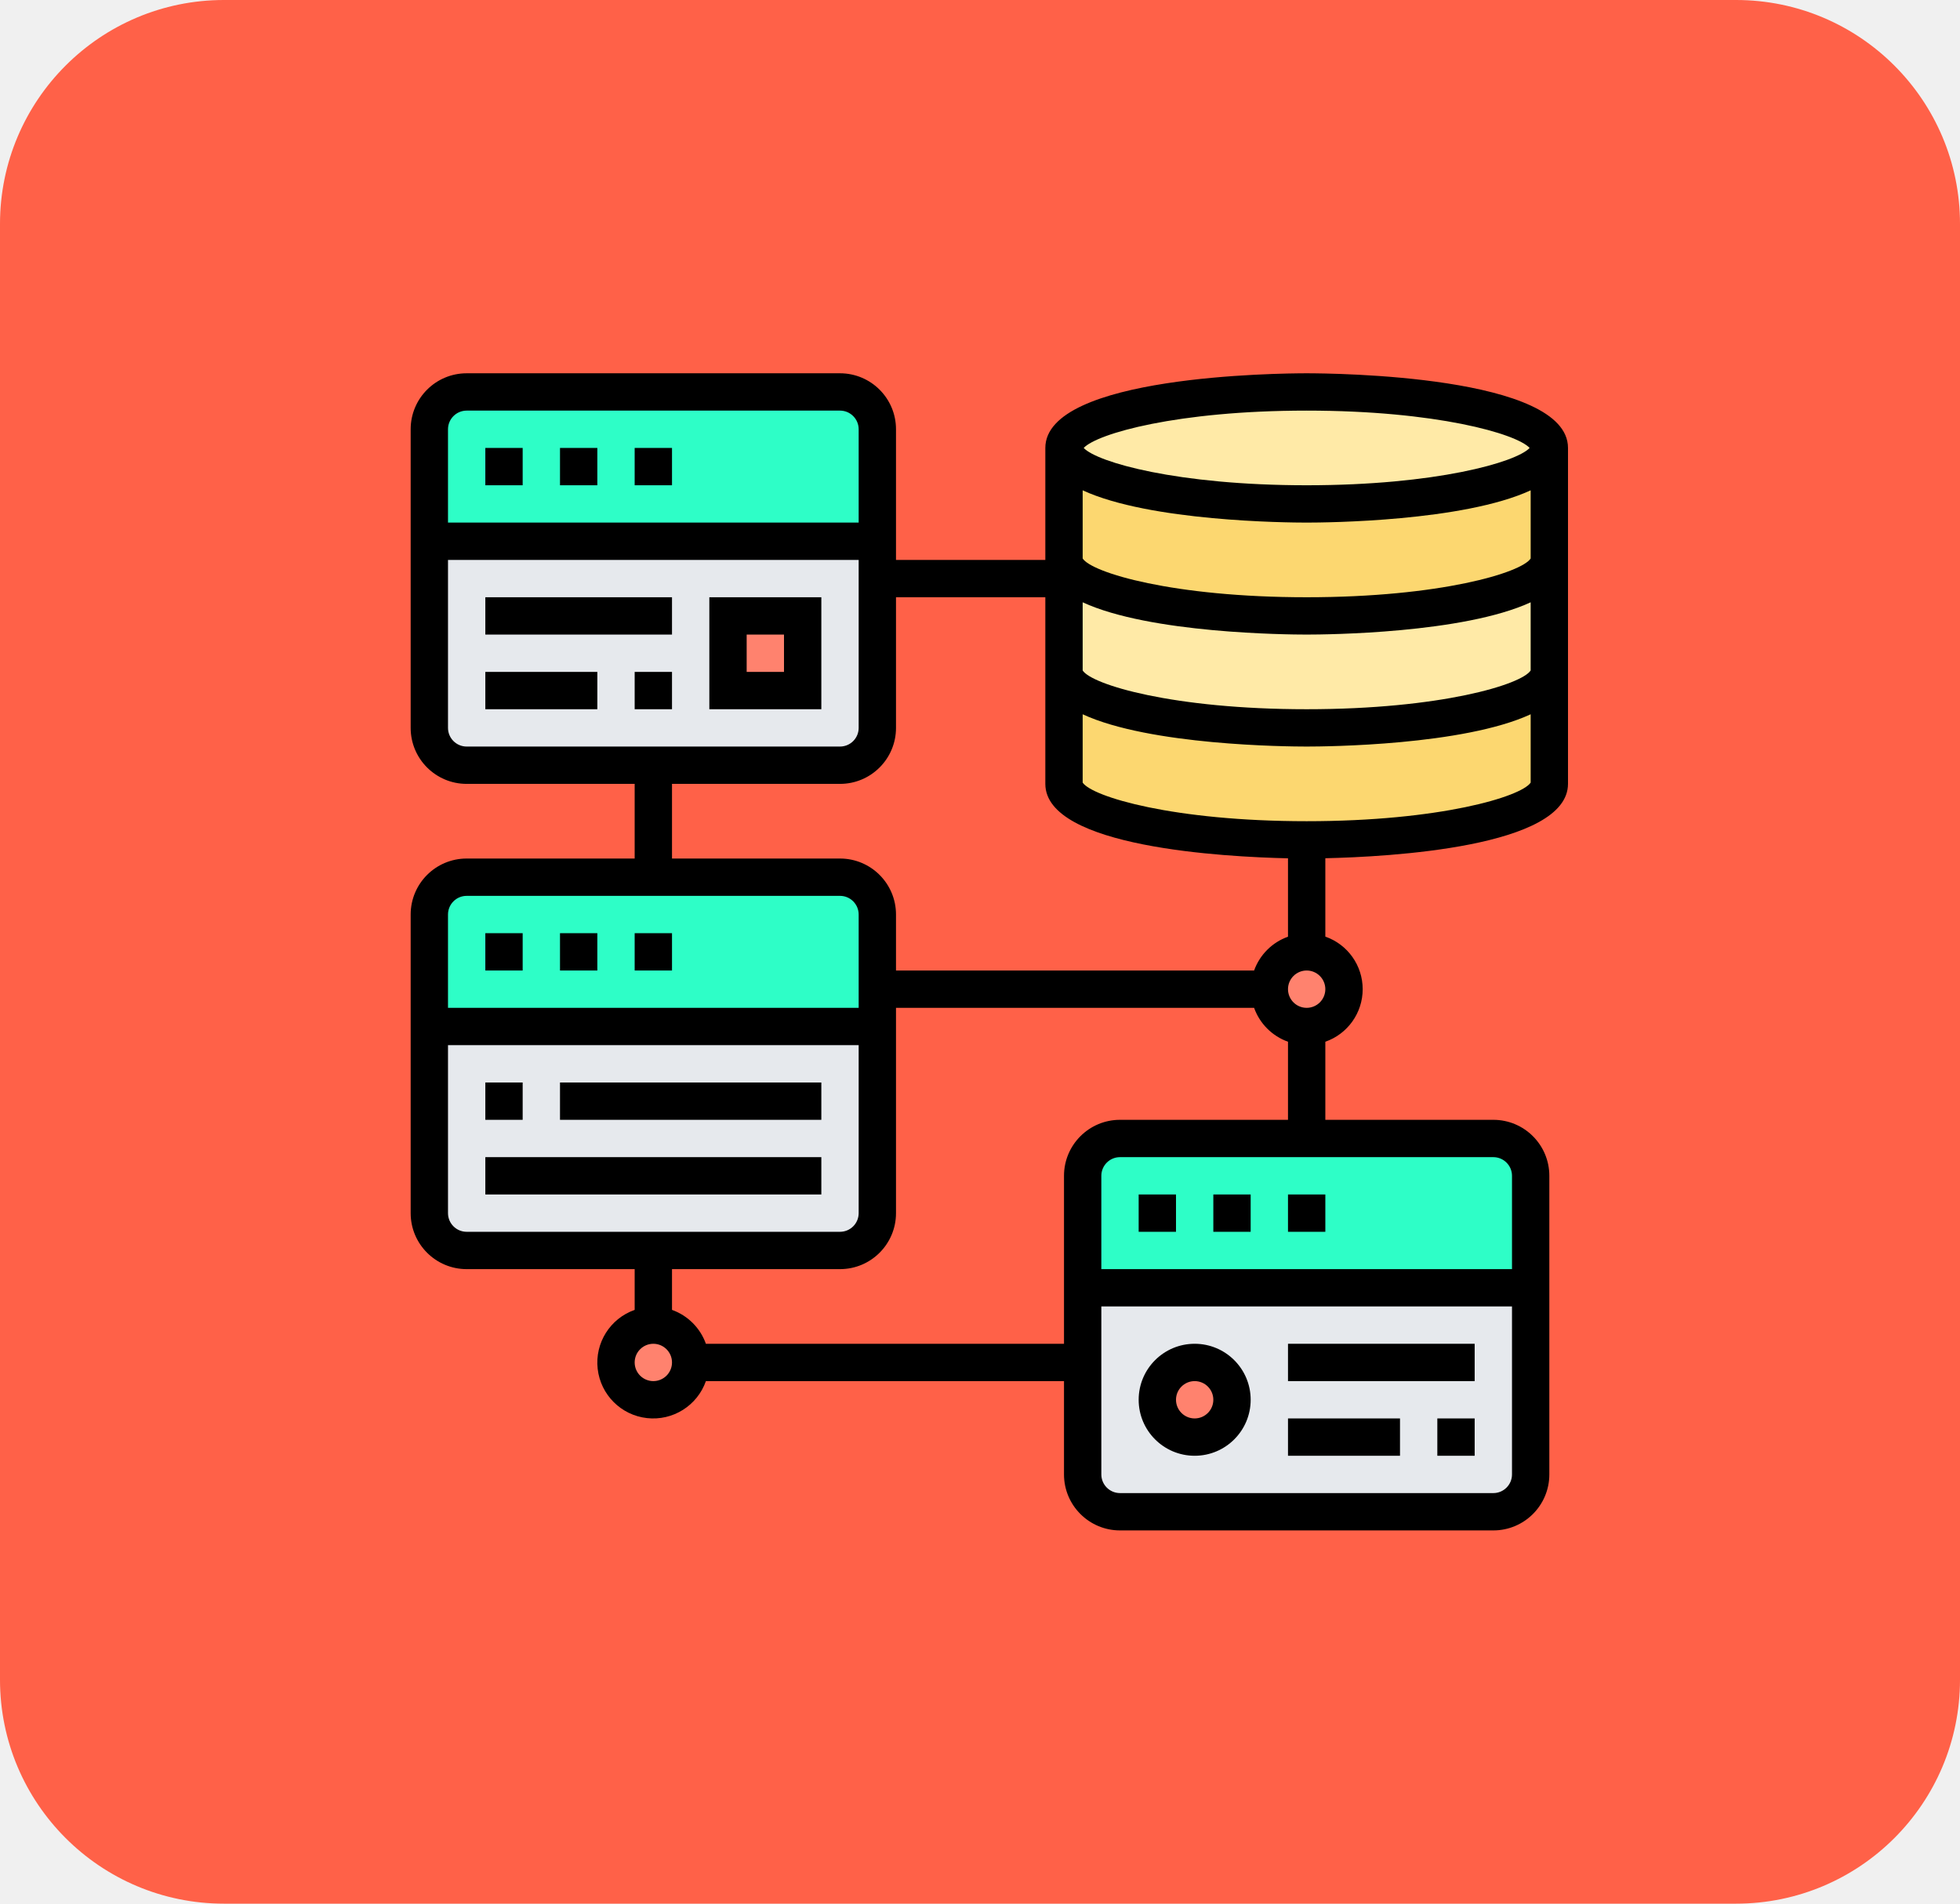
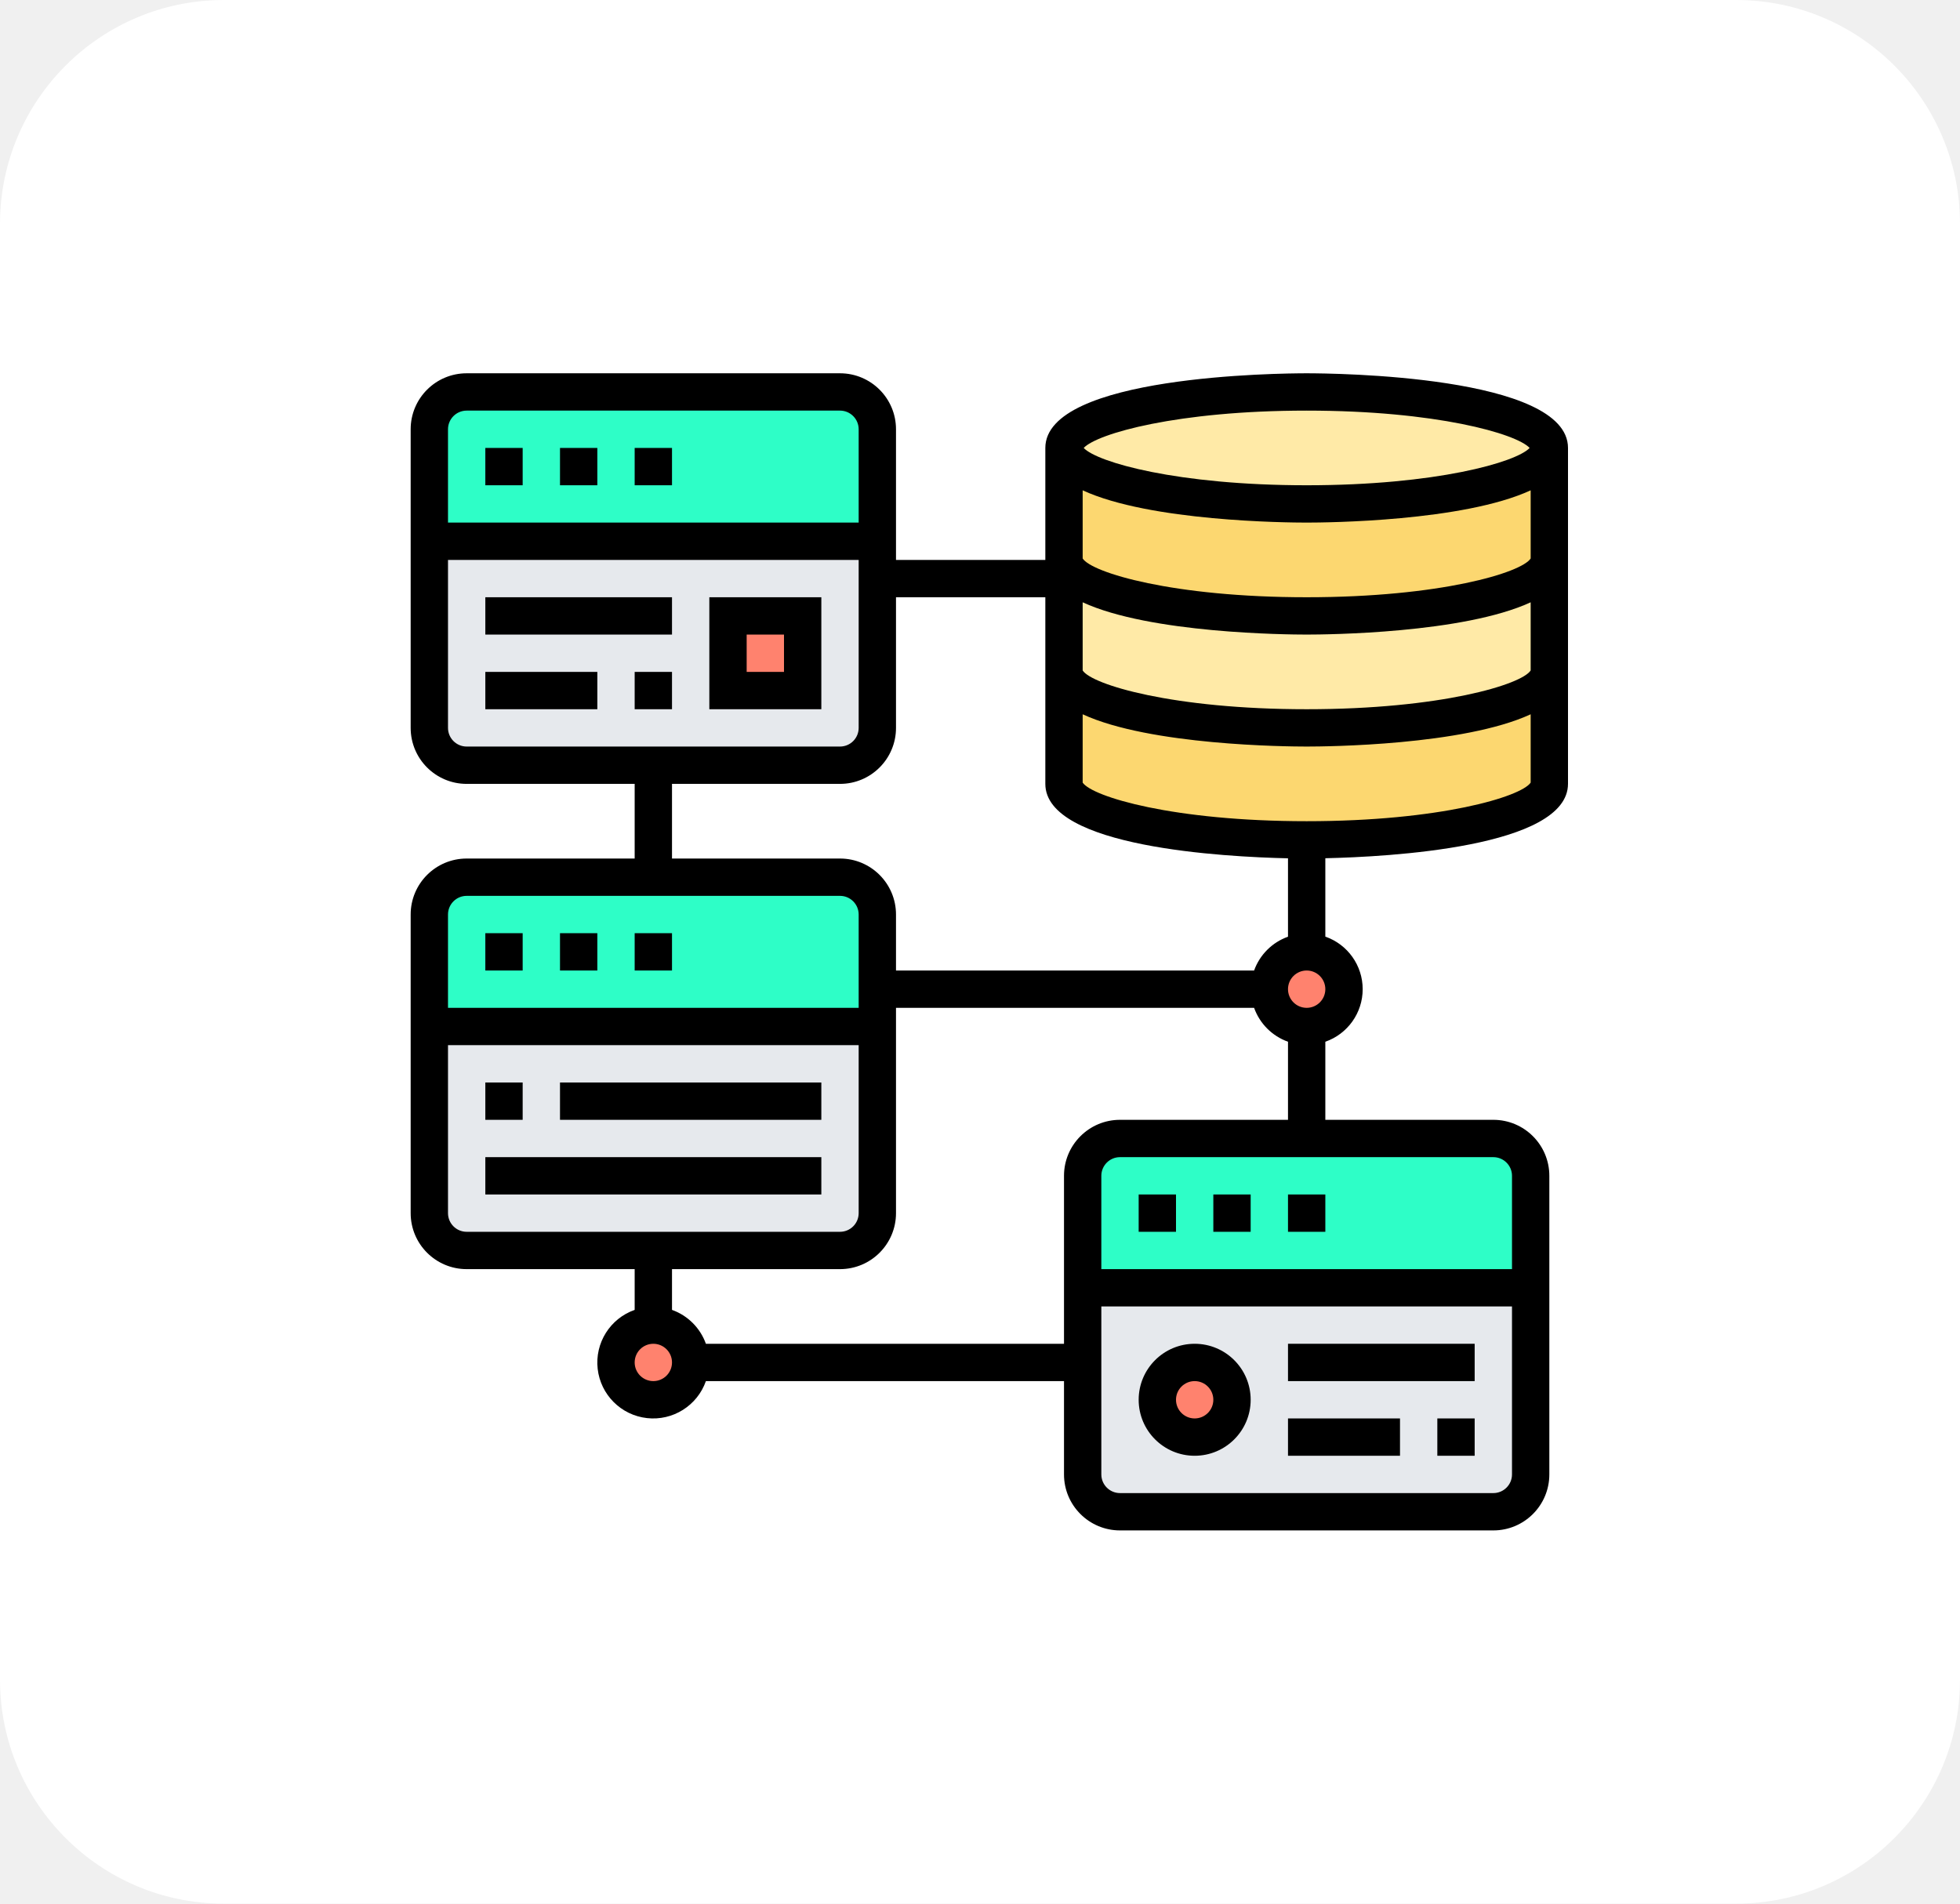
<svg xmlns="http://www.w3.org/2000/svg" width="105" height="102" viewBox="0 0 105 102">
-   <g id="Grupo_1070571" data-name="Grupo 1070571" transform="translate(-342 -536.015)">
-     <g id="Grupo_114061" data-name="Grupo 114061" transform="translate(-726 -61.635)">
-       <g id="Grupo_114051" data-name="Grupo 114051" transform="translate(1068 598.016)">
-         <g id="Grupo_110668" data-name="Grupo 110668">
-           <rect id="Rectángulo_37257" data-name="Rectángulo 37257" width="105" height="102" rx="12" transform="translate(0 -0.366)" fill="#ff6148" />
-         </g>
+   <g id="Grupo_1070748" data-name="Grupo 1070748" transform="translate(-342 -536.015)">
+     <g id="Grupo_114051" data-name="Grupo 114051" transform="translate(342 536.381)">
+       <g id="Grupo_110668" data-name="Grupo 110668">
+         <rect id="Rectángulo_37257" data-name="Rectángulo 37257" width="105" height="102" rx="12" transform="translate(0 -0.366)" fill="#fff" />
      </g>
    </g>
-     <g id="relacional" transform="translate(363 555.016)">
-       <g id="Grupo_1070447" data-name="Grupo 1070447">
-         <g id="Grupo_1070433" data-name="Grupo 1070433">
-           <path id="Trazado_817220" data-name="Trazado 817220" d="M2,20V10H26V20a2.006,2.006,0,0,1-2,2H4A2.006,2.006,0,0,1,2,20Z" fill="#e6e9ed" />
-         </g>
-         <g id="Grupo_1070434" data-name="Grupo 1070434">
-           <path id="Trazado_817221" data-name="Trazado 817221" d="M26,36V46a2.006,2.006,0,0,1-2,2H4a2.006,2.006,0,0,1-2-2V36Z" fill="#e6e9ed" />
-         </g>
-         <g id="Grupo_1070435" data-name="Grupo 1070435">
-           <path id="Trazado_817222" data-name="Trazado 817222" d="M61,50V60a2.006,2.006,0,0,1-2,2H39a2.006,2.006,0,0,1-2-2V50Z" fill="#e6e9ed" />
-         </g>
-         <g id="Grupo_1070436" data-name="Grupo 1070436">
-           <path id="Trazado_817223" data-name="Trazado 817223" d="M2,10V4A2.006,2.006,0,0,1,4,2H24a2.006,2.006,0,0,1,2,2v6Z" fill="#2efec7" />
-         </g>
-         <g id="Grupo_1070437" data-name="Grupo 1070437">
-           <path id="Trazado_817224" data-name="Trazado 817224" d="M26,34v2H2V30a2.006,2.006,0,0,1,2-2H24a2.006,2.006,0,0,1,2,2Z" fill="#2efec7" />
-         </g>
-         <g id="Grupo_1070438" data-name="Grupo 1070438">
-           <path id="Trazado_817225" data-name="Trazado 817225" d="M37,50V44a2.006,2.006,0,0,1,2-2H59a2.006,2.006,0,0,1,2,2v6Z" fill="#2efec7" />
-         </g>
-         <g id="Grupo_1070439" data-name="Grupo 1070439">
-           <path id="Trazado_817226" data-name="Trazado 817226" d="M18,14h4v4H18Z" fill="#ff826e" />
-         </g>
-         <g id="Grupo_1070440" data-name="Grupo 1070440">
-           <circle id="Elipse_9235" data-name="Elipse 9235" cx="2" cy="2" r="2" transform="translate(41 54)" fill="#ff826e" />
-         </g>
-         <g id="Grupo_1070441" data-name="Grupo 1070441">
-           <path id="Trazado_817227" data-name="Trazado 817227" d="M62,17v6c0,1.66-5.82,3-13,3s-13-1.34-13-3V17c0,1.66,5.82,3,13,3S62,18.66,62,17Z" fill="#fcd770" />
-         </g>
-         <g id="Grupo_1070442" data-name="Grupo 1070442">
-           <path id="Trazado_817228" data-name="Trazado 817228" d="M62,5v6c0,1.66-5.82,3-13,3s-13-1.34-13-3V5c0,1.66,5.82,3,13,3S62,6.66,62,5Z" fill="#fcd770" />
-         </g>
-         <g id="Grupo_1070443" data-name="Grupo 1070443">
-           <path id="Trazado_817229" data-name="Trazado 817229" d="M36,11c0,1.66,5.82,3,13,3s13-1.34,13-3v6c0,1.66-5.82,3-13,3s-13-1.34-13-3V11Z" fill="#ffeaa7" />
-         </g>
-         <g id="Grupo_1070444" data-name="Grupo 1070444">
-           <ellipse id="Elipse_9236" data-name="Elipse 9236" cx="13" cy="3" rx="13" ry="3" transform="translate(36 2)" fill="#ffeaa7" />
-         </g>
-         <g id="Grupo_1070445" data-name="Grupo 1070445">
-           <circle id="Elipse_9237" data-name="Elipse 9237" cx="2" cy="2" r="2" transform="translate(12 52)" fill="#ff826e" />
-         </g>
-         <g id="Grupo_1070446" data-name="Grupo 1070446">
-           <circle id="Elipse_9238" data-name="Elipse 9238" cx="2" cy="2" r="2" transform="translate(47 32)" fill="#ff826e" />
-         </g>
+     <g id="Grupo_1070447" data-name="Grupo 1070447" transform="translate(363 555.016)">
+       <g id="Grupo_1070433" data-name="Grupo 1070433">
+         <path id="Trazado_817220" data-name="Trazado 817220" d="M2,20V10H26V20a2.006,2.006,0,0,1-2,2H4A2.006,2.006,0,0,1,2,20Z" fill="#e6e9ed" />
      </g>
-       <g id="Grupo_1070448" data-name="Grupo 1070448">
-         <path id="Trazado_817230" data-name="Trazado 817230" d="M49,1c-1.433,0-14,.112-14,4v6H27V4a3,3,0,0,0-3-3H4A3,3,0,0,0,1,4V20a3,3,0,0,0,3,3h9v4H4a3,3,0,0,0-3,3V46a3,3,0,0,0,3,3h9v2.184A2.993,2.993,0,1,0,16.816,55H36v5a3,3,0,0,0,3,3H59a3,3,0,0,0,3-3V44a3,3,0,0,0-3-3H50V36.816a2.982,2.982,0,0,0,0-5.632v-4.2c3.353-.074,13-.581,13-3.988V5C63,1.112,50.433,1,49,1Zm12,9.923C60.515,11.681,56.169,13,49,13s-11.515-1.319-12-2.077V7.271C40.607,8.937,47.927,9,49,9s8.393-.063,12-1.729Zm0,6C60.515,17.681,56.169,19,49,19s-11.515-1.319-12-2.077V13.271C40.607,14.937,47.927,15,49,15s8.393-.063,12-1.729ZM49,3c6.93,0,11.229,1.233,11.945,2C60.229,5.767,55.93,7,49,7S37.771,5.767,37.055,5C37.771,4.233,42.07,3,49,3ZM4,3H24a1,1,0,0,1,1,1V9H3V4A1,1,0,0,1,4,3ZM3,20V11H25v9a1,1,0,0,1-1,1H4A1,1,0,0,1,3,20Zm12,3h9a3,3,0,0,0,3-3V13h8V23c0,3.406,9.647,3.914,13,3.988v4.2A3,3,0,0,0,46.184,33H27V30a3,3,0,0,0-3-3H15ZM4,29H24a1,1,0,0,1,1,1v5H3V30A1,1,0,0,1,4,29ZM3,46V37H25v9a1,1,0,0,1-1,1H4A1,1,0,0,1,3,46Zm11,9a1,1,0,1,1,1-1A1,1,0,0,1,14,55Zm45,6H39a1,1,0,0,1-1-1V51H60v9A1,1,0,0,1,59,61Zm1-17v5H38V44a1,1,0,0,1,1-1H59A1,1,0,0,1,60,44ZM39,41a3,3,0,0,0-3,3v9H16.816A3,3,0,0,0,15,51.184V49h9a3,3,0,0,0,3-3V35H46.184A3,3,0,0,0,48,36.816V41Zm10-6a1,1,0,1,1,1-1A1,1,0,0,1,49,35Zm0-10c-7.14,0-11.485-1.309-12-2.068V19.271C40.607,20.937,47.927,21,49,21s8.393-.063,12-1.729v3.661C60.485,23.691,56.14,25,49,25Z" />
-         <path id="Trazado_817231" data-name="Trazado 817231" d="M13,5h2V7H13Z" />
-         <path id="Trazado_817232" data-name="Trazado 817232" d="M9,5h2V7H9Z" />
-         <path id="Trazado_817233" data-name="Trazado 817233" d="M5,5H7V7H5Z" />
-         <path id="Trazado_817234" data-name="Trazado 817234" d="M13,31h2v2H13Z" />
-         <path id="Trazado_817235" data-name="Trazado 817235" d="M5,31H7v2H5Z" />
-         <path id="Trazado_817236" data-name="Trazado 817236" d="M9,31h2v2H9Z" />
-         <path id="Trazado_817237" data-name="Trazado 817237" d="M44,45h2v2H44Z" />
-         <path id="Trazado_817238" data-name="Trazado 817238" d="M48,45h2v2H48Z" />
-         <path id="Trazado_817239" data-name="Trazado 817239" d="M40,45h2v2H40Z" />
-         <path id="Trazado_817240" data-name="Trazado 817240" d="M43,53a3,3,0,1,0,3,3A3,3,0,0,0,43,53Zm0,4a1,1,0,1,1,1-1A1,1,0,0,1,43,57Z" />
-         <path id="Trazado_817241" data-name="Trazado 817241" d="M48,53H58v2H48Z" />
-         <path id="Trazado_817242" data-name="Trazado 817242" d="M48,57h6v2H48Z" />
-         <path id="Trazado_817243" data-name="Trazado 817243" d="M56,57h2v2H56Z" />
-         <path id="Trazado_817244" data-name="Trazado 817244" d="M5,39H7v2H5Z" />
-         <path id="Trazado_817245" data-name="Trazado 817245" d="M9,39H23v2H9Z" />
-         <path id="Trazado_817246" data-name="Trazado 817246" d="M5,43H23v2H5Z" />
-         <path id="Trazado_817247" data-name="Trazado 817247" d="M17,19h6V13H17Zm2-4h2v2H19Z" />
-         <path id="Trazado_817248" data-name="Trazado 817248" d="M5,13H15v2H5Z" />
-         <path id="Trazado_817249" data-name="Trazado 817249" d="M5,17h6v2H5Z" />
-         <path id="Trazado_817250" data-name="Trazado 817250" d="M13,17h2v2H13Z" />
+       <g id="Grupo_1070434" data-name="Grupo 1070434">
+         <path id="Trazado_817221" data-name="Trazado 817221" d="M26,36V46a2.006,2.006,0,0,1-2,2H4a2.006,2.006,0,0,1-2-2V36Z" fill="#e6e9ed" />
      </g>
+       <g id="Grupo_1070435" data-name="Grupo 1070435">
+         <path id="Trazado_817222" data-name="Trazado 817222" d="M61,50V60a2.006,2.006,0,0,1-2,2H39a2.006,2.006,0,0,1-2-2V50Z" fill="#e6e9ed" />
+       </g>
+       <g id="Grupo_1070436" data-name="Grupo 1070436">
+         <path id="Trazado_817223" data-name="Trazado 817223" d="M2,10V4A2.006,2.006,0,0,1,4,2H24a2.006,2.006,0,0,1,2,2v6Z" fill="#2efec7" />
+       </g>
+       <g id="Grupo_1070437" data-name="Grupo 1070437">
+         <path id="Trazado_817224" data-name="Trazado 817224" d="M26,34v2H2V30a2.006,2.006,0,0,1,2-2H24a2.006,2.006,0,0,1,2,2Z" fill="#2efec7" />
+       </g>
+       <g id="Grupo_1070438" data-name="Grupo 1070438">
+         <path id="Trazado_817225" data-name="Trazado 817225" d="M37,50V44a2.006,2.006,0,0,1,2-2H59a2.006,2.006,0,0,1,2,2v6Z" fill="#2efec7" />
+       </g>
+       <g id="Grupo_1070439" data-name="Grupo 1070439">
+         <path id="Trazado_817226" data-name="Trazado 817226" d="M18,14h4v4H18Z" fill="#ff826e" />
+       </g>
+       <g id="Grupo_1070440" data-name="Grupo 1070440">
+         <circle id="Elipse_9235" data-name="Elipse 9235" cx="2" cy="2" r="2" transform="translate(41 54)" fill="#ff826e" />
+       </g>
+       <g id="Grupo_1070441" data-name="Grupo 1070441">
+         <path id="Trazado_817227" data-name="Trazado 817227" d="M62,17v6c0,1.66-5.82,3-13,3s-13-1.34-13-3V17c0,1.66,5.82,3,13,3S62,18.66,62,17Z" fill="#fcd770" />
+       </g>
+       <g id="Grupo_1070442" data-name="Grupo 1070442">
+         <path id="Trazado_817228" data-name="Trazado 817228" d="M62,5v6c0,1.66-5.82,3-13,3s-13-1.34-13-3V5c0,1.66,5.82,3,13,3S62,6.66,62,5Z" fill="#fcd770" />
+       </g>
+       <g id="Grupo_1070443" data-name="Grupo 1070443">
+         <path id="Trazado_817229" data-name="Trazado 817229" d="M36,11c0,1.66,5.82,3,13,3s13-1.34,13-3v6c0,1.66-5.82,3-13,3s-13-1.34-13-3V11Z" fill="#ffeaa7" />
+       </g>
+       <g id="Grupo_1070444" data-name="Grupo 1070444">
+         <ellipse id="Elipse_9236" data-name="Elipse 9236" cx="13" cy="3" rx="13" ry="3" transform="translate(36 2)" fill="#ffeaa7" />
+       </g>
+       <g id="Grupo_1070445" data-name="Grupo 1070445">
+         <circle id="Elipse_9237" data-name="Elipse 9237" cx="2" cy="2" r="2" transform="translate(12 52)" fill="#ff826e" />
+       </g>
+       <g id="Grupo_1070446" data-name="Grupo 1070446">
+         <circle id="Elipse_9238" data-name="Elipse 9238" cx="2" cy="2" r="2" transform="translate(47 32)" fill="#ff826e" />
+       </g>
+     </g>
+     <g id="Grupo_1070448" data-name="Grupo 1070448" transform="translate(363 555.016)">
+       <path id="Trazado_817230" data-name="Trazado 817230" d="M49,1c-1.433,0-14,.112-14,4v6H27V4a3,3,0,0,0-3-3H4A3,3,0,0,0,1,4V20a3,3,0,0,0,3,3h9v4H4a3,3,0,0,0-3,3V46a3,3,0,0,0,3,3h9v2.184A2.993,2.993,0,1,0,16.816,55H36v5a3,3,0,0,0,3,3H59a3,3,0,0,0,3-3V44a3,3,0,0,0-3-3H50V36.816a2.982,2.982,0,0,0,0-5.632v-4.2c3.353-.074,13-.581,13-3.988V5C63,1.112,50.433,1,49,1Zm12,9.923C60.515,11.681,56.169,13,49,13s-11.515-1.319-12-2.077V7.271C40.607,8.937,47.927,9,49,9s8.393-.063,12-1.729Zm0,6C60.515,17.681,56.169,19,49,19s-11.515-1.319-12-2.077V13.271C40.607,14.937,47.927,15,49,15s8.393-.063,12-1.729ZM49,3c6.93,0,11.229,1.233,11.945,2C60.229,5.767,55.93,7,49,7S37.771,5.767,37.055,5C37.771,4.233,42.07,3,49,3ZM4,3H24a1,1,0,0,1,1,1V9H3V4A1,1,0,0,1,4,3ZM3,20V11H25v9a1,1,0,0,1-1,1H4A1,1,0,0,1,3,20Zm12,3h9a3,3,0,0,0,3-3V13h8V23c0,3.406,9.647,3.914,13,3.988v4.2A3,3,0,0,0,46.184,33H27V30a3,3,0,0,0-3-3H15ZM4,29H24a1,1,0,0,1,1,1v5H3V30A1,1,0,0,1,4,29ZM3,46V37H25v9a1,1,0,0,1-1,1H4A1,1,0,0,1,3,46Zm11,9a1,1,0,1,1,1-1A1,1,0,0,1,14,55Zm45,6H39a1,1,0,0,1-1-1V51H60v9A1,1,0,0,1,59,61Zm1-17v5H38V44a1,1,0,0,1,1-1H59A1,1,0,0,1,60,44ZM39,41a3,3,0,0,0-3,3v9H16.816A3,3,0,0,0,15,51.184V49h9a3,3,0,0,0,3-3V35H46.184A3,3,0,0,0,48,36.816V41Zm10-6a1,1,0,1,1,1-1A1,1,0,0,1,49,35Zm0-10c-7.14,0-11.485-1.309-12-2.068V19.271C40.607,20.937,47.927,21,49,21s8.393-.063,12-1.729v3.661C60.485,23.691,56.14,25,49,25Z" />
+       <path id="Trazado_817231" data-name="Trazado 817231" d="M13,5h2V7H13Z" />
+       <path id="Trazado_817232" data-name="Trazado 817232" d="M9,5h2V7H9Z" />
+       <path id="Trazado_817233" data-name="Trazado 817233" d="M5,5H7V7H5Z" />
+       <path id="Trazado_817234" data-name="Trazado 817234" d="M13,31h2v2H13Z" />
+       <path id="Trazado_817235" data-name="Trazado 817235" d="M5,31H7v2H5Z" />
+       <path id="Trazado_817236" data-name="Trazado 817236" d="M9,31h2v2H9Z" />
+       <path id="Trazado_817237" data-name="Trazado 817237" d="M44,45h2v2H44Z" />
+       <path id="Trazado_817238" data-name="Trazado 817238" d="M48,45h2v2H48Z" />
+       <path id="Trazado_817239" data-name="Trazado 817239" d="M40,45h2v2H40Z" />
+       <path id="Trazado_817240" data-name="Trazado 817240" d="M43,53a3,3,0,1,0,3,3A3,3,0,0,0,43,53Zm0,4a1,1,0,1,1,1-1A1,1,0,0,1,43,57Z" />
+       <path id="Trazado_817241" data-name="Trazado 817241" d="M48,53H58v2H48Z" />
+       <path id="Trazado_817242" data-name="Trazado 817242" d="M48,57h6v2H48Z" />
+       <path id="Trazado_817243" data-name="Trazado 817243" d="M56,57h2v2H56Z" />
+       <path id="Trazado_817244" data-name="Trazado 817244" d="M5,39H7v2H5Z" />
+       <path id="Trazado_817245" data-name="Trazado 817245" d="M9,39H23v2H9Z" />
+       <path id="Trazado_817246" data-name="Trazado 817246" d="M5,43H23v2H5Z" />
+       <path id="Trazado_817247" data-name="Trazado 817247" d="M17,19h6V13H17Zm2-4h2v2H19Z" />
+       <path id="Trazado_817248" data-name="Trazado 817248" d="M5,13H15v2H5Z" />
+       <path id="Trazado_817249" data-name="Trazado 817249" d="M5,17h6v2H5Z" />
+       <path id="Trazado_817250" data-name="Trazado 817250" d="M13,17h2v2H13Z" />
    </g>
  </g>
</svg>
